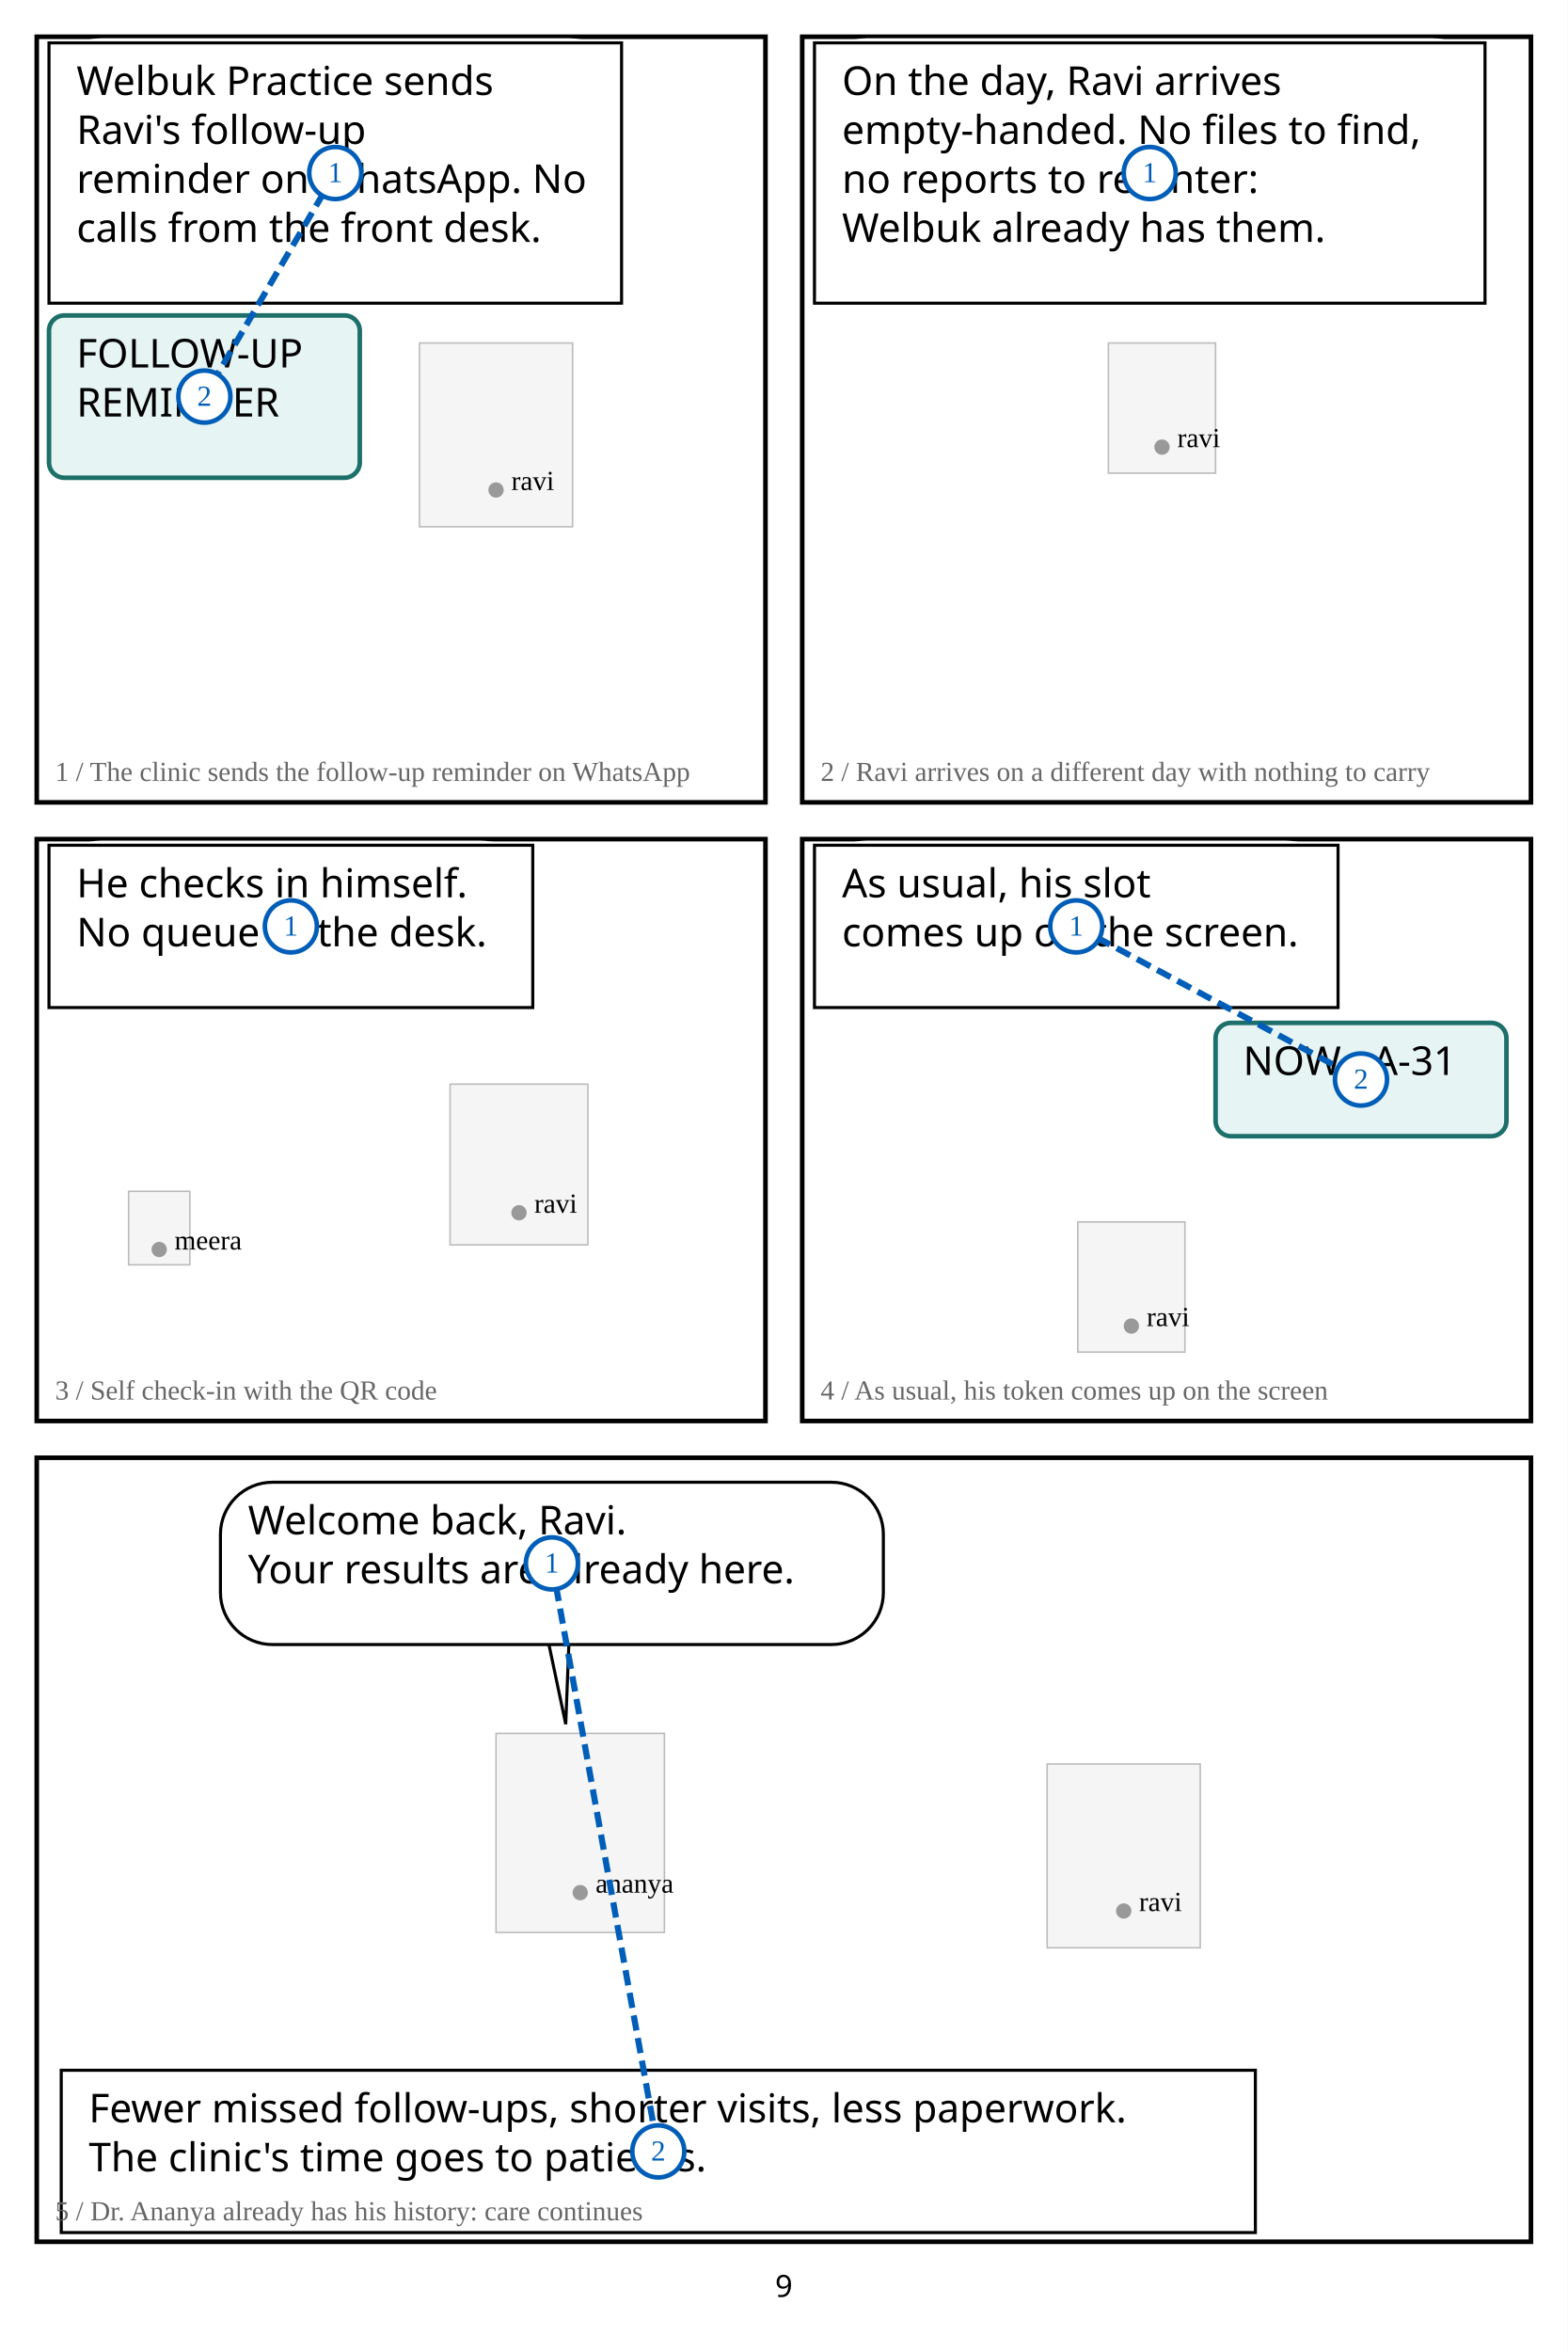
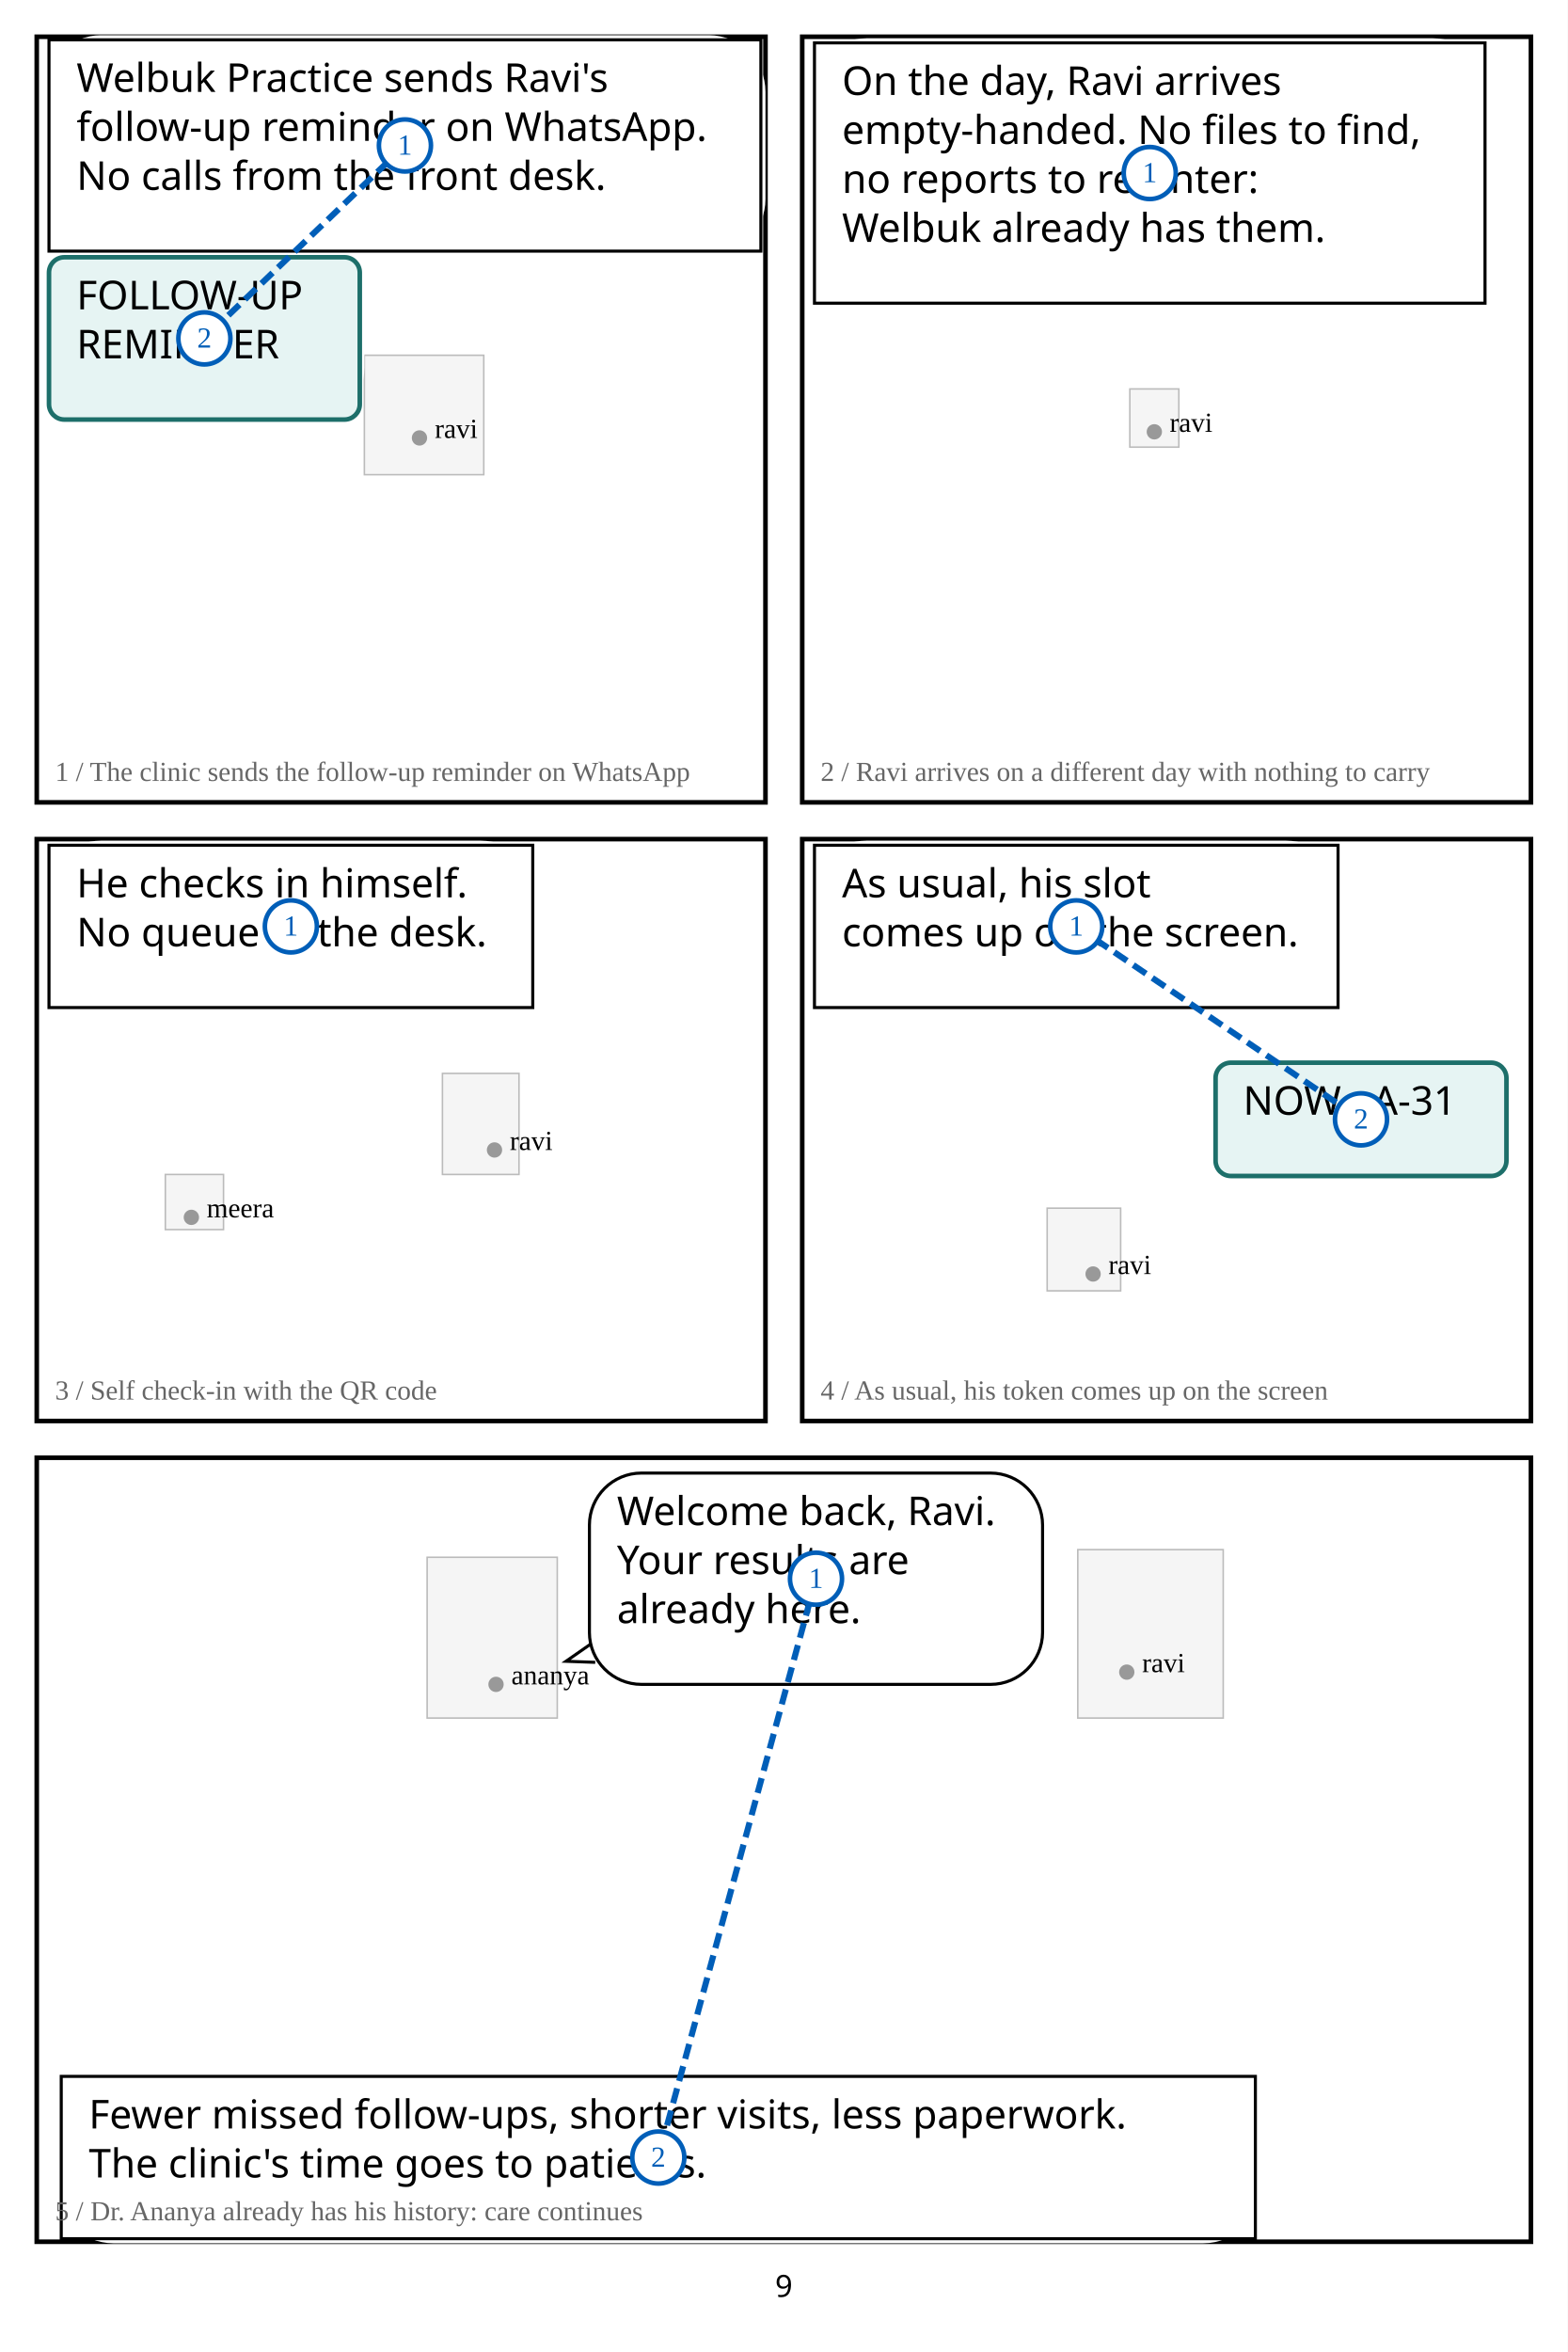
<svg xmlns="http://www.w3.org/2000/svg" width="1024" height="1536" viewBox="0 0 1024 1536">
  <rect width="1024" height="1536" fill="white" />
-   <rect x="274" y="224" width="100" height="120" fill="#f5f5f5" stroke="#bbb" />
-   <circle cx="324" cy="320" r="5" fill="#999" />
-   <text x="334" y="320" font-size="18">ravi</text>
+   <rect x="238" y="232" width="78" height="78" fill="#f5f5f5" stroke="#bbb" />
+   <circle cx="274" cy="286" r="5" fill="#999" />
+   <text x="284" y="286" font-size="18">ravi</text>
  <rect x="24" y="24" width="476" height="500" fill="none" stroke="black" stroke-width="3" />
-   <rect x="32" y="28" width="374" height="170" rx="34" fill="white" stroke="white" stroke-width="6" />
-   <rect x="32" y="206" width="203" height="106" rx="34" fill="white" stroke="white" stroke-width="6" />
-   <rect x="32" y="28" width="374" height="170" fill="white" stroke="black" stroke-width="2" />
-   <text x="50" y="62" font-family="Meiryo,MS Gothic,sans-serif" font-size="26" fill="black">Welbuk Practice sends </text>
-   <text x="50" y="94" font-family="Meiryo,MS Gothic,sans-serif" font-size="26" fill="black">Ravi's follow-up </text>
-   <text x="50" y="126" font-family="Meiryo,MS Gothic,sans-serif" font-size="26" fill="black">reminder on WhatsApp. No </text>
-   <text x="50" y="158" font-family="Meiryo,MS Gothic,sans-serif" font-size="26" fill="black">calls from the front desk.</text>
-   <rect x="32" y="206" width="203" height="106" rx="10" fill="#e6f4f3" stroke="#1d6f6a" stroke-width="3" />
-   <text x="50" y="240" font-family="Meiryo,MS Gothic,sans-serif" font-size="26" fill="black">FOLLOW-UP </text>
-   <text x="50" y="272" font-family="Meiryo,MS Gothic,sans-serif" font-size="26" fill="black">REMINDER</text>
+   <rect x="32" y="26" width="465" height="138" rx="34" fill="white" stroke="white" stroke-width="6" />
+   <rect x="32" y="168" width="203" height="106" rx="34" fill="white" stroke="white" stroke-width="6" />
+   <rect x="32" y="26" width="465" height="138" fill="white" stroke="black" stroke-width="2" />
+   <text x="50" y="60" font-family="Meiryo,MS Gothic,sans-serif" font-size="26" fill="black">Welbuk Practice sends Ravi's </text>
+   <text x="50" y="92" font-family="Meiryo,MS Gothic,sans-serif" font-size="26" fill="black">follow-up reminder on WhatsApp. </text>
+   <text x="50" y="124" font-family="Meiryo,MS Gothic,sans-serif" font-size="26" fill="black">No calls from the front desk.</text>
+   <rect x="32" y="168" width="203" height="106" rx="10" fill="#e6f4f3" stroke="#1d6f6a" stroke-width="3" />
+   <text x="50" y="202" font-family="Meiryo,MS Gothic,sans-serif" font-size="26" fill="black">FOLLOW-UP </text>
+   <text x="50" y="234" font-family="Meiryo,MS Gothic,sans-serif" font-size="26" fill="black">REMINDER</text>
  <text x="36" y="510" font-size="18" fill="#666">1 / The clinic sends the follow-up reminder on WhatsApp</text>
-   <rect x="724" y="224" width="70" height="85" fill="#f5f5f5" stroke="#bbb" />
-   <circle cx="759" cy="292" r="5" fill="#999" />
-   <text x="769" y="292" font-size="18">ravi</text>
+   <rect x="738" y="254" width="32" height="38" fill="#f5f5f5" stroke="#bbb" />
+   <circle cx="754" cy="282" r="5" fill="#999" />
+   <text x="764" y="282" font-size="18">ravi</text>
  <rect x="524" y="24" width="476" height="500" fill="none" stroke="black" stroke-width="3" />
  <rect x="532" y="28" width="438" height="170" rx="34" fill="white" stroke="white" stroke-width="6" />
  <rect x="532" y="28" width="438" height="170" fill="white" stroke="black" stroke-width="2" />
  <text x="550" y="62" font-family="Meiryo,MS Gothic,sans-serif" font-size="26" fill="black">On the day, Ravi arrives </text>
  <text x="550" y="94" font-family="Meiryo,MS Gothic,sans-serif" font-size="26" fill="black">empty-handed. No files to find, </text>
  <text x="550" y="126" font-family="Meiryo,MS Gothic,sans-serif" font-size="26" fill="black">no reports to re-enter: </text>
  <text x="550" y="158" font-family="Meiryo,MS Gothic,sans-serif" font-size="26" fill="black">Welbuk already has them.</text>
  <text x="536" y="510" font-size="18" fill="#666">2 / Ravi arrives on a different day with nothing to carry</text>
-   <rect x="294" y="708" width="90" height="105" fill="#f5f5f5" stroke="#bbb" />
-   <circle cx="339" cy="792" r="5" fill="#999" />
-   <text x="349" y="792" font-size="18">ravi</text>
-   <rect x="84" y="778" width="40" height="48" fill="#f5f5f5" stroke="#bbb" />
-   <circle cx="104" cy="816" r="5" fill="#999" />
-   <text x="114" y="816" font-size="18">meera</text>
+   <rect x="289" y="701" width="50" height="66" fill="#f5f5f5" stroke="#bbb" />
+   <circle cx="323" cy="751" r="5" fill="#999" />
+   <text x="333" y="751" font-size="18">ravi</text>
+   <rect x="108" y="767" width="38" height="36" fill="#f5f5f5" stroke="#bbb" />
+   <circle cx="125" cy="795" r="5" fill="#999" />
+   <text x="135" y="795" font-size="18">meera</text>
  <rect x="24" y="548" width="476" height="380" fill="none" stroke="black" stroke-width="3" />
  <rect x="32" y="552" width="316" height="106" rx="34" fill="white" stroke="white" stroke-width="6" />
  <rect x="32" y="552" width="316" height="106" fill="white" stroke="black" stroke-width="2" />
  <text x="50" y="586" font-family="Meiryo,MS Gothic,sans-serif" font-size="26" fill="black">He checks in himself. </text>
  <text x="50" y="618" font-family="Meiryo,MS Gothic,sans-serif" font-size="26" fill="black">No queue at the desk.</text>
  <text x="36" y="914" font-size="18" fill="#666">3 / Self check-in with the QR code</text>
-   <rect x="704" y="798" width="70" height="85" fill="#f5f5f5" stroke="#bbb" />
-   <circle cx="739" cy="866" r="5" fill="#999" />
-   <text x="749" y="866" font-size="18">ravi</text>
+   <rect x="684" y="789" width="48" height="54" fill="#f5f5f5" stroke="#bbb" />
+   <circle cx="714" cy="832" r="5" fill="#999" />
+   <text x="724" y="832" font-size="18">ravi</text>
  <rect x="524" y="548" width="476" height="380" fill="none" stroke="black" stroke-width="3" />
  <rect x="532" y="552" width="342" height="106" rx="34" fill="white" stroke="white" stroke-width="6" />
-   <rect x="794" y="668" width="190" height="74" rx="34" fill="white" stroke="white" stroke-width="6" />
+   <rect x="794" y="694" width="190" height="74" rx="34" fill="white" stroke="white" stroke-width="6" />
  <rect x="532" y="552" width="342" height="106" fill="white" stroke="black" stroke-width="2" />
  <text x="550" y="586" font-family="Meiryo,MS Gothic,sans-serif" font-size="26" fill="black">As usual, his slot </text>
  <text x="550" y="618" font-family="Meiryo,MS Gothic,sans-serif" font-size="26" fill="black">comes up on the screen.</text>
-   <rect x="794" y="668" width="190" height="74" rx="10" fill="#e6f4f3" stroke="#1d6f6a" stroke-width="3" />
-   <text x="812" y="702" font-family="Meiryo,MS Gothic,sans-serif" font-size="26" fill="black">NOW · A-31</text>
+   <rect x="794" y="694" width="190" height="74" rx="10" fill="#e6f4f3" stroke="#1d6f6a" stroke-width="3" />
+   <text x="812" y="728" font-family="Meiryo,MS Gothic,sans-serif" font-size="26" fill="black">NOW · A-31</text>
  <text x="536" y="914" font-size="18" fill="#666">4 / As usual, his token comes up on the screen</text>
-   <rect x="324" y="1132" width="110" height="130" fill="#f5f5f5" stroke="#bbb" />
-   <circle cx="379" cy="1236" r="5" fill="#999" />
-   <text x="389" y="1236" font-size="18">ananya</text>
-   <rect x="684" y="1152" width="100" height="120" fill="#f5f5f5" stroke="#bbb" />
-   <circle cx="734" cy="1248" r="5" fill="#999" />
-   <text x="744" y="1248" font-size="18">ravi</text>
+   <rect x="279" y="1017" width="85" height="105" fill="#f5f5f5" stroke="#bbb" />
+   <circle cx="324" cy="1100" r="5" fill="#999" />
+   <text x="334" y="1100" font-size="18">ananya</text>
+   <rect x="704" y="1012" width="95" height="110" fill="#f5f5f5" stroke="#bbb" />
+   <circle cx="736" cy="1092" r="5" fill="#999" />
+   <text x="746" y="1092" font-size="18">ravi</text>
  <rect x="24" y="952" width="976" height="512" fill="none" stroke="black" stroke-width="3" />
-   <rect x="144" y="968" width="433" height="106" rx="34" fill="white" stroke="white" stroke-width="6" />
-   <path d="M 357.718 1070.015 L 369.537 1126.022 L 371.718 1070.015 Z" fill="white" stroke="white" stroke-width="6" stroke-linejoin="round" />
-   <rect x="40" y="1352" width="780" height="106" rx="34" fill="white" stroke="white" stroke-width="6" />
-   <path data-speaker="ananya" d="M 357.718 1070.015 L 369.537 1126.022 L 371.718 1070.015" fill="white" stroke="black" stroke-width="2" />
-   <rect x="144" y="968" width="433" height="106" rx="34" fill="white" stroke="black" stroke-width="2" />
-   <text x="162" y="1002" font-family="Meiryo,MS Gothic,sans-serif" font-size="26" fill="black">Welcome back, Ravi. </text>
-   <text x="162" y="1034" font-family="Meiryo,MS Gothic,sans-serif" font-size="26" fill="black">Your results are already here.</text>
-   <rect x="40" y="1352" width="780" height="106" fill="white" stroke="black" stroke-width="2" />
-   <text x="58" y="1386" font-family="Meiryo,MS Gothic,sans-serif" font-size="26" fill="black">Fewer missed follow-ups, shorter visits, less paperwork. </text>
-   <text x="58" y="1418" font-family="Meiryo,MS Gothic,sans-serif" font-size="26" fill="black">The clinic's time goes to patients.</text>
+   <rect x="385" y="962" width="296" height="138" rx="34" fill="white" stroke="white" stroke-width="6" />
+   <path d="M 388.798 1071.607 L 369.698 1084.913 L 388.798 1085.607 Z" fill="white" stroke="white" stroke-width="6" stroke-linejoin="round" />
+   <rect x="40" y="1356" width="780" height="106" rx="34" fill="white" stroke="white" stroke-width="6" />
+   <path data-speaker="ananya" d="M 388.798 1071.607 L 369.698 1084.913 L 388.798 1085.607" fill="white" stroke="black" stroke-width="2" />
+   <rect x="385" y="962" width="296" height="138" rx="34" fill="white" stroke="black" stroke-width="2" />
+   <text x="403" y="996" font-family="Meiryo,MS Gothic,sans-serif" font-size="26" fill="black">Welcome back, Ravi. </text>
+   <text x="403" y="1028" font-family="Meiryo,MS Gothic,sans-serif" font-size="26" fill="black">Your results are </text>
+   <text x="403" y="1060" font-family="Meiryo,MS Gothic,sans-serif" font-size="26" fill="black">already here.</text>
+   <rect x="40" y="1356" width="780" height="106" fill="white" stroke="black" stroke-width="2" />
+   <text x="58" y="1390" font-family="Meiryo,MS Gothic,sans-serif" font-size="26" fill="black">Fewer missed follow-ups, shorter visits, less paperwork. </text>
+   <text x="58" y="1422" font-family="Meiryo,MS Gothic,sans-serif" font-size="26" fill="black">The clinic's time goes to patients.</text>
  <text x="36" y="1450" font-size="18" fill="#666">5 / Dr. Ananya already has his history: care continues</text>
  <text x="512" y="1500" text-anchor="middle" font-family="sans-serif" font-size="20">9</text>
-   <polyline points="219,113 133.5,259" fill="none" stroke="#005eb8" stroke-width="4" stroke-dasharray="10 5" />
-   <circle cx="219" cy="113" r="17" fill="white" stroke="#005eb8" stroke-width="3" />
-   <text x="219" y="119" text-anchor="middle" font-size="19" fill="#005eb8">1</text>
-   <circle cx="133.5" cy="259" r="17" fill="white" stroke="#005eb8" stroke-width="3" />
-   <text x="133.5" y="265" text-anchor="middle" font-size="19" fill="#005eb8">2</text>
+   <polyline points="264.5,95 133.5,221" fill="none" stroke="#005eb8" stroke-width="4" stroke-dasharray="10 5" />
+   <circle cx="264.5" cy="95" r="17" fill="white" stroke="#005eb8" stroke-width="3" />
+   <text x="264.5" y="101" text-anchor="middle" font-size="19" fill="#005eb8">1</text>
+   <circle cx="133.5" cy="221" r="17" fill="white" stroke="#005eb8" stroke-width="3" />
+   <text x="133.5" y="227" text-anchor="middle" font-size="19" fill="#005eb8">2</text>
  <circle cx="751" cy="113" r="17" fill="white" stroke="#005eb8" stroke-width="3" />
  <text x="751" y="119" text-anchor="middle" font-size="19" fill="#005eb8">1</text>
  <circle cx="190" cy="605" r="17" fill="white" stroke="#005eb8" stroke-width="3" />
  <text x="190" y="611" text-anchor="middle" font-size="19" fill="#005eb8">1</text>
-   <polyline points="703,605 889,705" fill="none" stroke="#005eb8" stroke-width="4" stroke-dasharray="10 5" />
+   <polyline points="703,605 889,731" fill="none" stroke="#005eb8" stroke-width="4" stroke-dasharray="10 5" />
  <circle cx="703" cy="605" r="17" fill="white" stroke="#005eb8" stroke-width="3" />
  <text x="703" y="611" text-anchor="middle" font-size="19" fill="#005eb8">1</text>
-   <circle cx="889" cy="705" r="17" fill="white" stroke="#005eb8" stroke-width="3" />
-   <text x="889" y="711" text-anchor="middle" font-size="19" fill="#005eb8">2</text>
-   <polyline points="360.5,1021 430,1405" fill="none" stroke="#005eb8" stroke-width="4" stroke-dasharray="10 5" />
-   <circle cx="360.5" cy="1021" r="17" fill="white" stroke="#005eb8" stroke-width="3" />
-   <text x="360.5" y="1027" text-anchor="middle" font-size="19" fill="#005eb8">1</text>
-   <circle cx="430" cy="1405" r="17" fill="white" stroke="#005eb8" stroke-width="3" />
-   <text x="430" y="1411" text-anchor="middle" font-size="19" fill="#005eb8">2</text>
+   <circle cx="889" cy="731" r="17" fill="white" stroke="#005eb8" stroke-width="3" />
+   <text x="889" y="737" text-anchor="middle" font-size="19" fill="#005eb8">2</text>
+   <polyline points="533,1031 430,1409" fill="none" stroke="#005eb8" stroke-width="4" stroke-dasharray="10 5" />
+   <circle cx="533" cy="1031" r="17" fill="white" stroke="#005eb8" stroke-width="3" />
+   <text x="533" y="1037" text-anchor="middle" font-size="19" fill="#005eb8">1</text>
+   <circle cx="430" cy="1409" r="17" fill="white" stroke="#005eb8" stroke-width="3" />
+   <text x="430" y="1415" text-anchor="middle" font-size="19" fill="#005eb8">2</text>
</svg>
